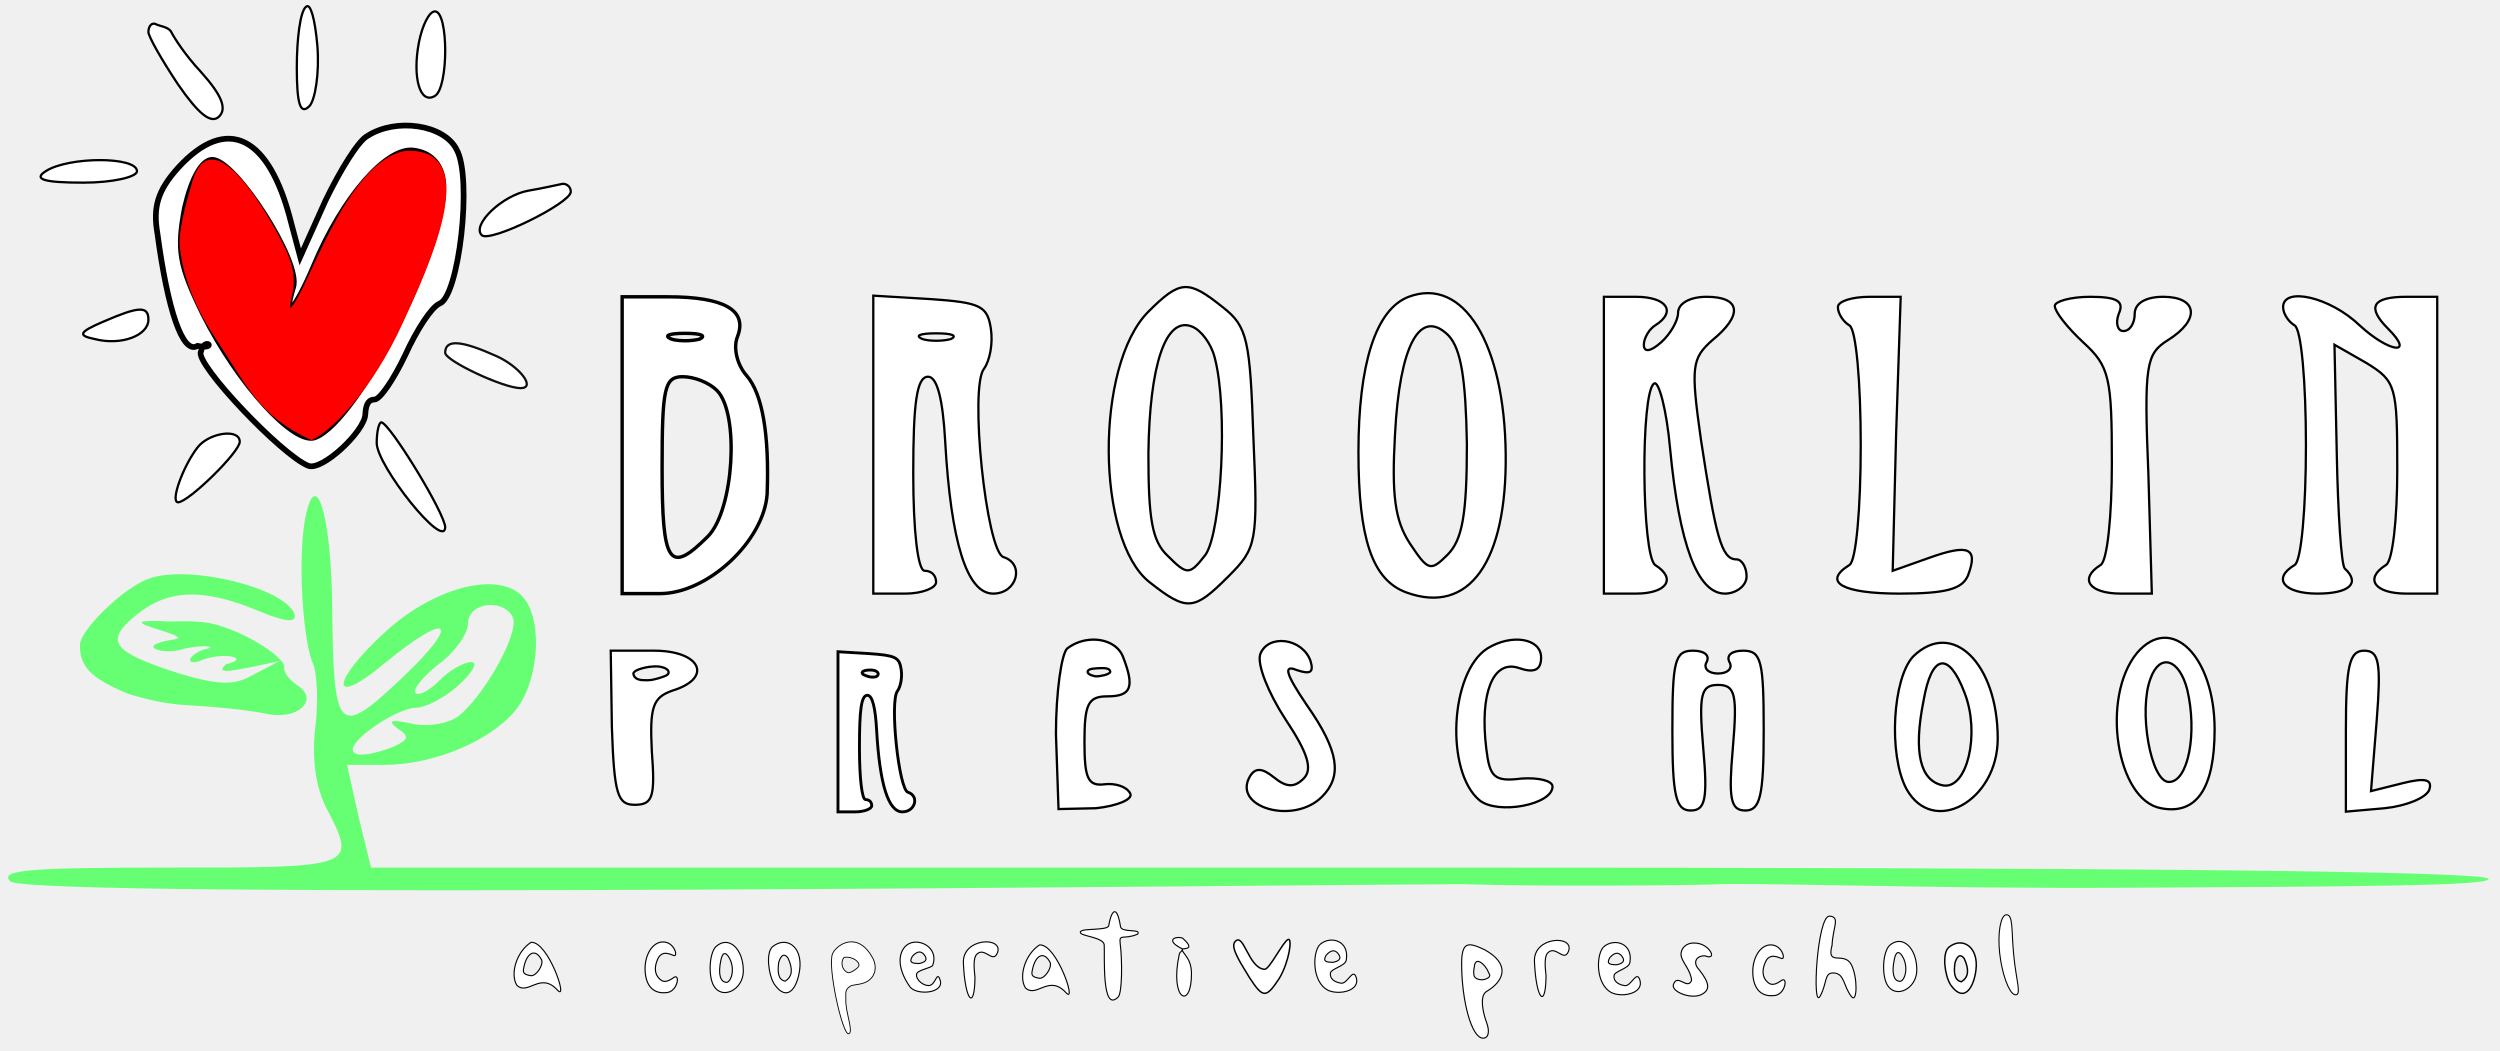
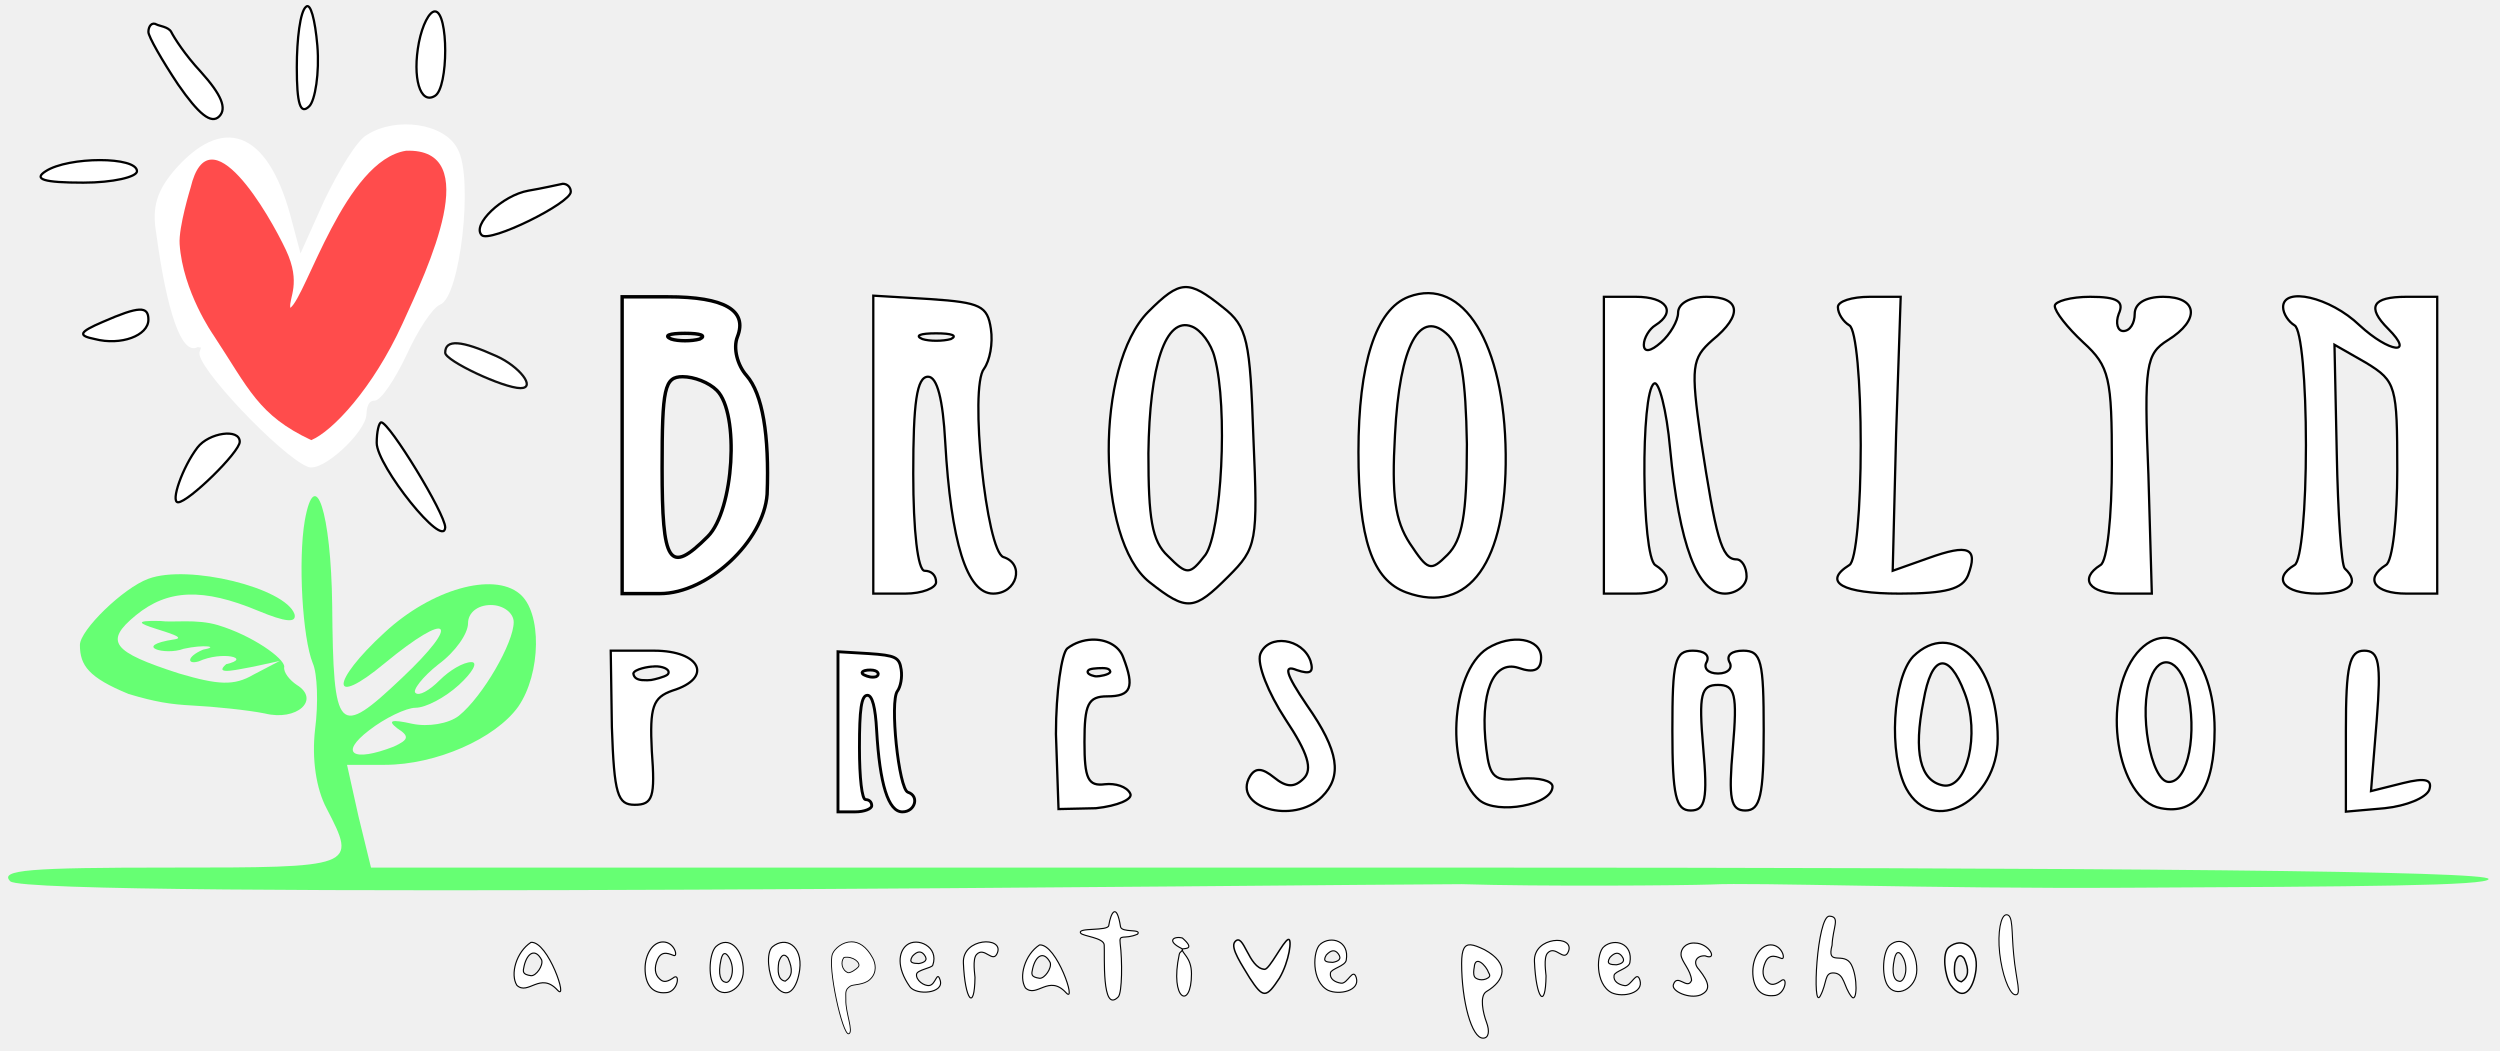
<svg xmlns="http://www.w3.org/2000/svg" version="1.0" width="219pt" height="92pt" viewBox="0 0 219 92" preserveAspectRatio="xMidYMid meet" id="svg3056">
  <defs id="defs3060">
    </defs>
  <g transform="translate(0,92) scale(0.1,-0.1)" fill="#000000" stroke="none" id="g3054">
-     <path d="m 322,801 c -8,-4 -24,-30 -37,-57 l -22,-49 -8,30 c -19,76 -56,95 -99,48 C 138,753 133.914,738.367 137.914,715.367 146.914,648.367 160,609 173,617 c 18.315,-3.677 6.473,8.996 3,-5 -6,-10 71,-91 94,-100 12,-5 49.349,30.014 50,45 0.456,10.5 4,13 8,13 5,0 17,18 27,39 10,22 23,42 30,45 17,6 29,110 15,135 -11,22 -53,28 -78,12 z m 66,-39 c 7,-49 -73,-210 -112,-225 -18,-7 -67,46 -98,108 -21,43 -23,56 -16,93 6,26 15,42 24,42 20,0 77.822,-89.36 70.822,-111.36 C 246.822,635.64 259,649 275,687 c 25,60 64,105 88,101 14,-2 23,-11 25,-26 z" id="path2958" style="fill:#ffffff;fill-opacity:1;stroke:#000000;stroke-opacity:1;stroke-width:5;stroke-dasharray:none" />
+     <path d="m 322,801 c -8,-4 -24,-30 -37,-57 l -22,-49 -8,30 c -19,76 -56,95 -99,48 C 138,753 133.914,738.367 137.914,715.367 146.914,648.367 160,609 173,617 c 18.315,-3.677 6.473,8.996 3,-5 -6,-10 71,-91 94,-100 12,-5 49.349,30.014 50,45 0.456,10.5 4,13 8,13 5,0 17,18 27,39 10,22 23,42 30,45 17,6 29,110 15,135 -11,22 -53,28 -78,12 z m 66,-39 c 7,-49 -73,-210 -112,-225 -18,-7 -67,46 -98,108 -21,43 -23,56 -16,93 6,26 15,42 24,42 20,0 77.822,-89.36 70.822,-111.36 C 246.822,635.64 259,649 275,687 c 25,60 64,105 88,101 14,-2 23,-11 25,-26 z" id="path2958" style="fill:#ffffff;fill-opacity:1;stroke:#ffffff;stroke-width:2;stroke-dasharray:none;stroke-opacity:1" />
    <path d="M1006 647 c-47 -47 -46 -200 1 -237 33 -26 39 -25 69 5 25 25 26 30 22 121 -3 86 -5 98 -27 115 -30 24 -37 24 -65 -4z m58 -40 c12 -44 6 -153 -8 -173 -14 -18 -16 -18 -33 -1 -14 13 -17 33 -17 90 1 77 15 120 38 111 8 -3 17 -15 20 -27z" id="path2964" style="stroke-width:2;stroke-dasharray:none;stroke:#000000;stroke-opacity:1;fill:#ffffff;fill-opacity:1" />
    <path d="M1234 660 c-29 -11 -44 -59 -44 -136 0 -76 12 -112 42 -123 55 -20 88 27 87 121 -1 97 -37 156 -85 138z m51 -129 c0 -62 -4 -84 -17 -97 -15 -15 -17 -14 -33 10 -13 20 -16 42 -13 95 4 79 22 112 47 87 11 -12 15 -38 16 -95z" id="path2966" style="stroke-width:2;stroke-dasharray:none;stroke:#000000;stroke-opacity:1;fill:#ffffff;fill-opacity:1" />
    <path d="M545 530 l0 -130 33 0 c42 0 91 46 94 87 2 52 -4 88 -18 104 -8 9 -12 24 -8 34 9 23 -11 35 -61 35 l-40 0 0 -130z m68 93 c-7 -2 -19 -2 -25 0 -7 3 -2 5 12 5 14 0 19 -2 13 -5z m15 -45 c20 -20 15 -105 -8 -128 -34 -34 -40 -24 -40 60 0 70 2 80 18 80 10 0 23 -5 30 -12z" id="path2968" style="stroke-width:3;stroke-dasharray:none;stroke:#000000;stroke-opacity:1;fill:#ffffff;fill-opacity:1" />
    <path d="M765 530 l0 -130 28 0 c15 0 27 5 27 10 0 6 -4 10 -10 10 -6 0 -10 35 -10 85 0 62 3 85 13 85 8 0 13 -20 15 -57 5 -88 19 -133 42 -133 21 0 28 26 9 32 -15 5 -30 149 -17 165 5 7 8 22 6 35 -3 20 -9 23 -53 26 l-50 3 0 -131z m68 93 c-7 -2 -19 -2 -25 0 -7 3 -2 5 12 5 14 0 19 -2 13 -5z" id="path2970" style="stroke-width:2;stroke-dasharray:none;stroke:#000000;stroke-opacity:1;fill:#ffffff;fill-opacity:1" />
    <path d="m 734.071,278.675 v -69.871 h 15.049 c 8.062,0 14.512,2.687 14.512,5.375 0,3.225 -2.15,5.375 -5.375,5.375 -3.225,0 -5.375,18.811 -5.375,45.685 0,33.323 1.612,45.685 6.987,45.685 4.3,0 6.987,-10.749 8.062,-30.636 2.687,-47.297 10.212,-71.483 22.574,-71.483 11.287,0 15.049,13.974 4.837,17.199 -8.062,2.687 -16.124,80.083 -9.137,88.682 2.687,3.762 4.3,11.824 3.225,18.811 -1.612,10.749 -4.837,12.362 -28.486,13.974 l -26.873,1.612 z m 33.503,48.574 c -3.762,-1.075 -7.402,0.017 -10.392,1.41 -3.762,1.612 -2.369,4.418 5.156,4.418 7.525,0 8.461,-4.216 5.236,-5.828 z" id="path2970-3" style="stroke-width:2.54;stroke-dasharray:none;stroke:#000000;stroke-opacity:1;fill:#ffffff;fill-opacity:1" />
    <path d="M1405 530 l0 -130 28 0 c27 0 36 13 17 25 -12 8 -13 152 -1 159 4 3 11 -23 14 -57 8 -84 24 -127 48 -127 10 0 19 7 19 15 0 8 -4 15 -9 15 -13 0 -18 20 -31 105 -9 64 -8 71 10 87 27 22 25 38 -5 38 -15 0 -25 -6 -25 -14 0 -7 -7 -19 -15 -26 -9 -8 -15 -9 -15 -2 0 6 5 14 10 17 19 12 10 25 -17 25 l-28 0 0 -130z" id="path2972" style="stroke-width:2;stroke-dasharray:none;stroke:#000000;stroke-opacity:1;fill:#ffffff;fill-opacity:1" />
    <path d="M1610 651 c0 -6 5 -13 10 -16 6 -3 10 -50 10 -105 0 -55 -4 -102 -10 -105 -24 -15 -6 -25 44 -25 41 0 55 4 60 16 9 24 1 28 -35 15 l-31 -11 3 120 4 120 -27 0 c-16 0 -28 -4 -28 -9z" id="path2974" style="stroke-width:2;stroke-dasharray:none;stroke:#000000;stroke-opacity:1;fill:#ffffff;fill-opacity:1" />
    <path d="M1800 652 c0 -5 11 -19 25 -32 23 -21 25 -31 25 -106 0 -46 -4 -86 -10 -89 -19 -12 -10 -25 18 -25 l27 0 -3 104 c-4 97 -2 106 17 118 29 18 26 38 -4 38 -16 0 -25 -6 -25 -15 0 -8 -4 -15 -10 -15 -5 0 -7 7 -4 15 5 11 -1 15 -25 15 -17 0 -31 -4 -31 -8z" id="path2976" style="stroke-width:2;stroke-dasharray:none;stroke:#000000;stroke-opacity:1;fill:#ffffff;fill-opacity:1" />
    <path d="M2000 651 c0 -6 5 -13 10 -16 6 -3 10 -50 10 -105 0 -55 -4 -102 -10 -105 -20 -12 -9 -25 20 -25 28 0 38 9 24 22 -3 3 -6 49 -7 101 l-2 95 28 -16 c26 -16 27 -20 27 -94 0 -42 -4 -80 -10 -83 -19 -12 -10 -25 18 -25 l27 0 0 130 0 130 -27 0 c-30 0 -35 -9 -16 -28 24 -24 1 -21 -25 3 -26 25 -67 34 -67 16z" id="path2978" style="stroke-width:2;stroke-dasharray:none;stroke:#000000;stroke-opacity:1;fill:#ffffff;fill-opacity:1" />
    <g id="g3587" style="mix-blend-mode:normal;fill:#000000;fill-opacity:1;stroke:#ffffff;stroke-width:2;stroke-linecap:butt;stroke-linejoin:miter;stroke-miterlimit:2;stroke-dasharray:none;stroke-opacity:1;paint-order:markers fill stroke;stroke-dashoffset:0">
      <path d="m 268,914 c -5,-4 -8,-28 -8,-53 0,-32 3,-42 11,-34 5,5 9,29 7,53 -2,23 -6,38 -10,34 z" id="path2952" style="fill:#ffffff;fill-opacity:1;stroke:#000000;stroke-width:2;stroke-linecap:butt;stroke-linejoin:miter;stroke-miterlimit:2;stroke-dasharray:none;stroke-opacity:1;paint-order:markers fill stroke;stroke-dashoffset:0" />
      <path d="m 367,883 c -6,-31 1,-55 14,-47 12,7 12,74 0,74 -5,0 -11,-12 -14,-27 z" id="path2954" style="fill:#ffffff;fill-opacity:1;stroke:#000000;stroke-width:2;stroke-linecap:butt;stroke-linejoin:miter;stroke-miterlimit:2;stroke-dasharray:none;stroke-opacity:1;paint-order:markers fill stroke;stroke-dashoffset:0" />
      <path d="m 130,892 c 0,-4 12,-25 26,-46 18,-26 29,-35 36,-28 7,7 2,19 -16,39 -14,15 -23.456,29.953 -26,35 -2.25,4.465 -10.816,5.337 -12.712,6.487 C 133.012,901.079 130,897 130,892 Z" id="path2956" style="fill:#ffffff;fill-opacity:1;stroke:#000000;stroke-width:2;stroke-linecap:butt;stroke-linejoin:miter;stroke-miterlimit:2;stroke-dasharray:none;stroke-dashoffset:0;stroke-opacity:1;paint-order:markers fill stroke" />
      <path d="m 40,770 c -11,-7 -2,-10 33,-10 26,0 47,5 47,10 0,13 -60,13 -80,0 z" id="path2960" style="fill:#ffffff;fill-opacity:1;stroke:#000000;stroke-width:2;stroke-linecap:butt;stroke-linejoin:miter;stroke-miterlimit:2;stroke-dasharray:none;stroke-opacity:1;paint-order:markers fill stroke;stroke-dashoffset:0" />
      <path d="m 463,753 c -23,-4 -50,-30 -41,-39 7,-7 78,28 78,38 0,4 -3,7 -7,7 -5,-1 -18,-4 -30,-6 z" id="path2962" style="fill:#ffffff;fill-opacity:1;stroke:#000000;stroke-width:2;stroke-linecap:butt;stroke-linejoin:miter;stroke-miterlimit:2;stroke-dasharray:none;stroke-opacity:1;paint-order:markers fill stroke;stroke-dashoffset:0" />
      <path d="m 90,638 c -21,-9 -22,-12 -7,-15 23,-6 47,3 47,17 0,12 -8,12 -40,-2 z" id="path2980" style="fill:#ffffff;fill-opacity:1;stroke:#000000;stroke-width:2;stroke-linecap:butt;stroke-linejoin:miter;stroke-miterlimit:2;stroke-dasharray:none;stroke-opacity:1;paint-order:markers fill stroke;stroke-dashoffset:0" />
      <path d="m 390,611 c 0,-7 51,-31 66,-31 14,0 -1,19 -21,28 -31,14 -45,15 -45,3 z" id="path2982" style="fill:#ffffff;fill-opacity:1;stroke:#0f0f0f;stroke-width:2;stroke-linecap:butt;stroke-linejoin:miter;stroke-miterlimit:2;stroke-dasharray:none;stroke-opacity:1;paint-order:markers fill stroke;stroke-dashoffset:0" />
      <path d="m 330,532 c 0,-20 59,-94 60,-74 0,12 -49,92 -56,92 -2,0 -4,-8 -4,-18 z" id="path2984" style="fill:#ffffff;fill-opacity:1;stroke:#000000;stroke-width:2;stroke-linecap:butt;stroke-linejoin:miter;stroke-miterlimit:2;stroke-dasharray:none;stroke-opacity:1;paint-order:markers fill stroke;stroke-dashoffset:0" />
      <path d="m 173,528 c -13,-17 -24,-48 -17,-48 9,0 54,44 54,53 0,12 -27,8 -37,-5 z" id="path2986" style="fill:#ffffff;fill-opacity:1;stroke:#000000;stroke-width:2;stroke-linecap:butt;stroke-linejoin:miter;stroke-miterlimit:2;stroke-dasharray:none;stroke-opacity:1;paint-order:markers fill stroke;stroke-dashoffset:0" />
    </g>
    <path d="m 267,464 c -6,-35 -2,-103 7,-125 4,-9 5,-35 2,-58 -3,-26 1,-52 10,-69 27,-52 26,-52 -138,-52 -122,0 -149,-2 -139,-12 15,-16 1153.73,-2.77 1271.564,-2.527 67.827,-2.157 194.974,-1.157 218.35,-0.298 39,2 189.086,-3.84 364.086,-2.84 204,1 317,1.665 317,7.665 0,7 -316,10 -928,10 H 325 l -11,45 -10,45 h 33 c 45,0 97,23 117,51 20,29 21,83 1,99 -23,19 -77,4 -118,-34 -48,-44 -48,-67 0,-27 57,47 68,37 15,-13 -56,-53 -60,-49 -61,64 -1,81 -15,124 -24,74 z m 183,-89 c 0,-18 -27,-65 -48,-82 -9,-7 -27,-10 -41,-7 -18,4 -22,3 -13,-4 11,-7 10,-10 -3,-16 -36,-14 -48,-6 -22,14 14,11 33,20 41,20 9,0 26,9 38,20 12,11 17,20 11,20 -7,0 -19,-7 -28,-16 -9,-9 -18,-14 -21,-11 -3,2 6,14 20,25 15,11 26,27 26,36 0,9 8,16 20,16 11,0 20,-7 20,-15 z" id="path2988" style="fill:#66ff73;fill-opacity:1" />
    <path d="M 130,413 C 108,405 70,368 70,355 70,337 77.718,326.426 112.654,312.069 136.139,305.041 149.355,302.995 168,302 c 20,-1 49,-4 64,-7 28,-7 49,12 28,25 -6,4 -12,11 -11,16 0,7.405 -28.097,27.382 -58.163,36.408 -18.659,5.602 -39.874,2.064 -50.156,3.6 -49.888,1.319 31.696,-13.146 12.355,-16.057 -38.182,-5.745 -8.523,-14.5 7.864,-8.291 17.708,3.966 32.067,1.887 16.998,-0.737 -14.705,-6.25 -14.182,-13.45 -3.708,-10.245 20.379,9.302 46.993,2.733 23.98,-2.475 C 185.954,327.713 210,334 222,336 l 23,5 -23,-12 c -17,-10 -31,-9 -65,1 -59,19 -66,28 -38,51 28,23 59,24 107,4 24,-10 34,-11 32,-3 -8,23 -93,44 -128,31 z" id="path2992" style="fill:#66ff73;fill-opacity:1" />
    <path id="path2994" style="stroke-width:2.03;stroke-dasharray:none;stroke:#000000;stroke-opacity:1;fill:#ffffff;fill-opacity:1" d="m 956.396,359.668 c -7.377,-0.305 -15.026,-2.786 -21.401,-7.661 -5,-4 -9.99,-38 -9.99,-75 L 927.261,211.265 960,211.997 c 19,2 33,8.008 30,13.008 -3,6 -13.002,8.998 -22.002,7.998 -15,-2 -18.003,5.002 -18.003,37.002 0,33 3.01,39.99 20.01,39.99 21,0 23.989,7.999 13.989,33.999 -3.75,10.625 -15.303,16.182 -27.598,15.674 z m 5.469,-25.023 c 5.831,0.238 10.226,0.273 10.765,-3.064 -0.427,-2.747 -10.208,-4.144 -11.832,-4.053 -1.898,-0.185 -7.924,1.419 -8.071,3.795 0.276,2.351 2.783,2.91 9.137,3.321 z" />
    <path d="M1104 347 c-3 -9 7 -34 22 -57 20 -30 24 -44 16 -52 -8 -8 -15 -8 -26 1 -10 8 -16 9 -21 1 -16 -27 38 -43 63 -18 18 18 15 40 -13 80 -19 28 -21 36 -9 31 12 -4 15 -2 12 8 -7 20 -37 24 -44 6z" id="path2996" style="stroke-width:2;stroke-dasharray:none;stroke:#000000;stroke-opacity:1;fill:#ffffff;fill-opacity:1" />
    <path d="M1303 352 c-33 -21 -37 -108 -7 -133 16 -13 64 -4 64 12 0 5 -12 8 -27 7 -24 -3 -28 1 -31 26 -6 49 6 78 28 71 14 -5 20 -2 20 9 0 17 -26 21 -47 8z" id="path2998" style="stroke-width:2;stroke-dasharray:none;stroke:#000000;stroke-opacity:1;fill:#ffffff;fill-opacity:1" />
    <path d="M1676 345 c-18 -19 -22 -86 -6 -116 23 -42 80 -11 80 44 0 66 -40 105 -74 72z m45 -32 c14 -36 2 -85 -19 -81 -20 4 -26 29 -17 74 7 41 22 44 36 7z" id="path3000" style="stroke-width:2;stroke-dasharray:none;stroke:#000000;stroke-opacity:1;fill:#ffffff;fill-opacity:1" />
    <path d="M1872 348 c-32 -39 -18 -129 21 -136 31 -6 47 17 47 69 0 64 -38 102 -68 67z m44 -32 c9 -38 1 -81 -16 -81 -16 0 -27 63 -16 91 8 22 25 17 32 -10z" id="path3002" style="stroke-width:2;stroke-dasharray:none;stroke:#000000;stroke-opacity:1;fill:#ffffff;fill-opacity:1" />
    <path id="path3004" d="m 535.005,350 0.996,-67.002 C 538.001,223.998 540.996,215 555.996,215 c 16,0 18,7.007 15,47.007 -2,39 1.003,46.998 18.003,52.998 C 624.999,326.005 614.003,350 573.003,350 Z m 36.795,-13.916 c 4.977,0.763 13.103,-0.887 13.822,-4.421 0.484,-2.443 -1.4,-3.605 -8.155,-5.654 -6.253,-1.662 -7.422,-2.229 -15.228,-1.769 -4.078,0.482 -6.855,1.908 -7.428,5.703 0.676,3.98 13.975,6.207 16.99,6.141 z" style="stroke-width:2;stroke-dasharray:none;stroke:#000000;stroke-opacity:1;fill:#ffffff;fill-opacity:1" />
    <path d="M1465 280 c0 -57 3 -70 16 -70 13 0 15 10 11 55 -4 47 -2 55 13 55 15 0 17 -8 13 -55 -4 -45 -2 -55 11 -55 13 0 16 13 16 70 0 61 -2 70 -18 70 -10 0 -15 -4 -12 -10 3 -5 -1 -10 -10 -10 -9 0 -13 5 -10 10 3 6 -2 10 -12 10 -16 0 -18 -9 -18 -70z" id="path3008" style="stroke-width:2;stroke-dasharray:none;stroke:#000000;stroke-opacity:1;fill:#ffffff;fill-opacity:1" />
    <path d="M2055 280 l0 -71 34 3 c19 2 36 9 39 16 3 9 -3 11 -23 6 l-28 -7 5 62 c4 51 2 61 -11 61 -13 0 -16 -13 -16 -70z" id="path3010" style="stroke-width:2;stroke-dasharray:none;stroke:#000000;stroke-opacity:1;fill:#ffffff;fill-opacity:1" />
    <path d="m 1602.658,117.454 c -10.947,0.644 -15.578,-83.967 -8.061,-69.842 6.197,11.646 3.2,20.726 12.04,20.068 9.368,-0.697 8.23,-11.841 15.211,-20.663 5.157,-6.517 5.647,17.225 -0.156,28.066 -6.37,11.901 -22.011,-2.281 -16.793,16.931 0.633,15.578 7.442,24.87 -2.242,25.441 z" id="path3012" style="stroke-width:0.995;stroke:#000000;stroke-opacity:0.983;fill:#ffffff;fill-opacity:1" />
    <path d="m 1751.704,85.069 c 2,-18.169 8,-34.522 13,-36.339 7,-1.817 1.271,12.422 -0.729,35.133 -2,19.986 -0.271,34.818 -6.271,34.818 -5,0 -8,-15.444 -6,-33.613 z" id="path3014" style="stroke-width:0.953;stroke:#000000;stroke-opacity:0.983;fill:#ffffff;fill-opacity:1" />
    <path d="m 1035.729,88.8 c -0.01,-2.92 -2.079,-1.952 -2.723,-4.933 -8.659,-40.057 10.724,-49.098 10.724,-16.953 0,15 -8.901,17.836 -7.901,21.836 2.313,0.542 11.331,-0.484 -0.026,9.523 -7.056,1.916 -15.025,-2.227 -0.074,-9.473 z" id="path3016" style="stroke:#000000;stroke-opacity:0.983;fill:#ffffff;fill-opacity:1" />
    <path d="m 843.924,76.532 c 1.377,-32.971 9.815,-42.803 10.163,-12.715 -0.034,2.131 -2.428,15.971 1.378,20.044 6.99,7.48 14.332,-8.581 18.265,1.473 5.656,14.457 -30.734,13.419 -29.806,-8.802 z" id="path3020" style="stroke:#000000;stroke-opacity:0.983;fill:#ffffff;fill-opacity:1" />
    <path d="m 971.287,109.307 c -0.429,-5.327 -28.304,-1.464 -24.558,-6.806 1.827,-2.604 20.118,-3.892 20.558,-10.209 0.618,-8.866 -2.474,-60.627 12.267,-45.619 3.51,3.574 3.647,31.837 1.729,46.786 -1.181,9.202 3.232,2.994 15.241,8.225 4.008,4.933 -14.057,0.965 -14.944,6.531 -3.478,21.841 -8.511,12.297 -10.293,1.092 z" id="path3022" style="stroke-width:1;stroke-dasharray:none;stroke:#000000;stroke-opacity:0.983;fill:#ffffff;fill-opacity:1" />
    <g id="g10472" transform="translate(40.73579,0.6679344)" style="stroke:#000000;stroke-opacity:0.983;fill:#ffffff;fill-opacity:1">
      <path id="path3024" d="m 1247.492,91.666 c -5.21,0.278 -7.837,-3.745 -7.837,-16.245 0,-33 8.75,-65.508 18.75,-65.508 5,0 6.003,6.004 3.003,14.004 -3,8 -6.22,22.704 -0.22,26.704 17,10 20.477,24.797 -1.523,36.797 -4.984,2.364 -9.047,4.081 -12.173,4.248 z m 15.917,-24.619 c 1.819,-2.838 0.192,-3.652 -0.493,-4.283 -5.02,-3.402 -11.085,-1.077 -11.987,0.998 -1.139,2.127 -0.741,5.476 -0.204,8.379 0.776,10.905 10.374,1.606 12.684,-5.094 z" style="stroke:#000000;stroke-opacity:0.983;fill:#ffffff;fill-opacity:1" />
    </g>
    <path d="m 565.089,71.547 c 0,-13.502 6,-22.17 18,-21.132 11,0 13.362,18.832 6.28,12.672 -6.608,-4.505 -9.255,-2.63 -11.253,-0.904 -4.677,4.039 -5.165,10.33 -2.073,17.408 3.855,8.824 11.471,4.183 14.292,3.356 3.802,-1.114 0.512,11.907 -9.537,11.907 -9,0 -15.709,-10.844 -15.709,-23.307 z" id="path3030" style="stroke-width:1.019;stroke:#000000;stroke-opacity:0.983;fill:#ffffff;fill-opacity:1" />
    <g id="g9274" transform="translate(11.15936,14.42102)" style="stroke:#000000;stroke-opacity:0.983;fill:#ffffff;fill-opacity:1">
      <path id="path3018" style="stroke-width:0.786;stroke:#000000;stroke-opacity:0.983;fill:#ffffff;fill-opacity:1" d="m 734.768,80.55 c -7.831,0.027 -14.559,-5.844 -16.538,-10.283 -4.927,-10.522 8.714,-72.16 14.136,-70.269 4.445,1.551 -2.987,18.992 -2.578,29.736 0.213,5.586 -1.325,8.769 4.131,12.114 2.339,1.434 11.526,0.82 16.787,5.522 7.116,6.36 4.874,14.813 2.622,18.984 -5.713,10.583 -12.469,14.173 -18.56,14.194 z m 6.14,-21.747 c -1.93,-2.423 -6.997,-5.671 -9.161,-5.313 -5.576,2.168 -6.782,9.536 -3.571,13.364 7.921,1.412 14.846,-4.652 12.732,-8.051 z" />
    </g>
    <path d="M 910.598,92.222 C 897.647,83.738 892.243,64.222 898.266,54.593 c 9.879,-9.218 20.485,12.29 35.574,-4.202 9.898,-10.818 -8.175,43.145 -23.242,41.831 z m 9.37,-15.406 c 1.61,-4.819 -4.807,-14.144 -9.31,-13.791 -7.785,1.133 -7.206,3.506 -6.03,8.598 2.725,11.618 9.891,15.677 15.34,5.193 z" id="path3000-6-3" style="fill:#ffffff;fill-opacity:1;stroke-width:1;stroke:#000000;stroke-opacity:0.983;stroke-dasharray:none" />
    <path d="m 1081.73,94.928 c -4.314,-5.161 6.52,-20.649 13.04,-31.661 11.736,-17.895 14.344,-17.895 26.081,0 8.448,14.369 11.418,35.162 7.594,33.784 -4.332,-1.561 -16.379,-26.386 -20.642,-26.157 -14.326,0.772 -18.279,33.36 -26.073,24.034 z" id="path3040" style="stroke-width:1.34;stroke:#000000;stroke-opacity:0.983;fill:#ffffff;fill-opacity:1" />
    <path d="m 1481.829,61.226 c -3.593,-9.073 -12.491,6.648 -15.953,-3.779 -1.924,-5.796 14.047,-12.777 23.762,-9.048 9,4.095 8.092,10.398 -1.274,22.225 -6.137,6.481 -2.02,12.494 5.317,12.055 11.483,-4.682 3.903,11.194 -9.097,11.194 -7.92,0.48 -12.386,-5.189 -11.996,-10.399 0.442,-5.91 8.479,-12.998 9.241,-22.247 z" id="path3046" style="stroke-width:1.012;stroke:#000000;stroke-opacity:0.983;fill:#ffffff;fill-opacity:1" />
    <path d="m 627.247,90.879 c -5.814,-5.663 -7.107,-25.631 -1.938,-34.573 7.43,-12.518 25.842,-3.278 25.842,13.114 0,19.671 -12.921,31.294 -23.904,21.459 z m 12.49,-11.712 c 4.522,-10.729 -0.366,-20.84 -4.056,-19.647 -4.289,0.666 -7.02,6.324 -4.113,19.736 1.555,7.399 4.851,6.999 8.169,-0.089 z" id="path3000-6" style="stroke-width:1;stroke:#000000;stroke-opacity:0.983;stroke-dasharray:none;fill:#ffffff;fill-opacity:1" />
    <path d="m 676.642,90.585 c -5.814,-5.257 -3.552,-24.396 1.616,-32.696 11.809,-16.828 20.342,-2.623 22.288,12.776 2.616,20.704 -12.202,29.656 -23.904,19.921 z m 13.625,-9.74 c 4.522,-9.96 3.848,-16.337 -2.408,-20.353 -6.461,1.107 -6.844,8.571 -5.646,16.73 1.925,5.808 4.513,8.227 8.054,3.623 z" id="path3000-6-6" style="fill:#ffffff;fill-opacity:1;stroke-width:1;stroke:#000000;stroke-opacity:0.983;stroke-dasharray:none" />
    <path d="m 794.144,91.962 c -6.887,-5.687 -9.194,-19.118 2.941,-36.388 5.822,-7.798 30.085,-5.832 26.529,5.641 -2.848,9.191 -3.679,-3.538 -9.368,-4.489 -4.674,-0.781 -12.225,4.676 -11.327,9.951 0.638,3.744 13.292,5.297 14.185,7.805 5.751,16.15 -13.623,25.079 -22.96,17.48 z m 15.582,-8.45 c 3.72,-4.828 -0.267,-6.804 -4.786,-7.579 -4.969,0.183 -9.34,0.371 -5.675,6.413 4.166,4.552 7.636,4.871 10.461,1.166 z" id="path3000-6-3-7" style="fill:#ffffff;fill-opacity:1;stroke-width:1;stroke:#000000;stroke-opacity:0.983;stroke-dasharray:none" />
    <path d="m 465.118,94.49 c -12.951,-8.484 -18.355,-28 -12.331,-37.629 9.879,-9.218 20.485,12.29 35.574,-4.202 9.898,-10.818 -8.175,43.145 -23.242,41.831 z m 9.37,-15.406 c 1.61,-4.819 -4.807,-14.144 -9.31,-13.791 -7.785,1.133 -7.206,3.506 -6.03,8.598 2.725,11.618 9.891,15.677 15.34,5.193 z" id="path3000-6-3-72" style="fill:#ffffff;fill-opacity:1;stroke-width:1;stroke:#000000;stroke-opacity:0.983;stroke-dasharray:none" />
    <path d="m 1156.695,93 c -6.887,-5.687 -8.083,-32.981 6.73,-40.533 9.827,-4.433 28.216,-0.346 24.661,11.126 -2.849,9.191 -7.546,-5.674 -13.259,-4.875 -5.331,0.746 -10.255,3.721 -9.357,8.996 0.637,3.744 12.895,5.937 13.829,11.143 3.027,16.875 -13.267,21.741 -22.604,14.142 z m 15.582,-8.45 c 3.72,-4.828 -0.267,-6.804 -4.786,-7.579 -4.969,0.183 -9.34,0.371 -5.675,6.413 4.166,4.552 7.636,4.871 10.461,1.166 z" id="path3000-6-3-7-6" style="fill:#ffffff;fill-opacity:1;stroke-width:1;stroke:#000000;stroke-opacity:0.983;stroke-dasharray:none" />
    <path d="m 1344.17,77.815 c 1.377,-32.971 9.815,-42.803 10.163,-12.715 -0.034,2.131 -2.428,15.971 1.378,20.044 6.99,7.48 14.332,-8.581 18.265,1.473 5.656,14.457 -30.734,13.419 -29.806,-8.802 z" id="path3020-5" style="stroke:#000000;stroke-opacity:0.983;fill:#ffffff;fill-opacity:1" />
    <path d="m 1405.157,90.865 c -6.887,-5.687 -8.083,-32.981 6.73,-40.533 9.827,-4.433 28.216,-0.346 24.661,11.126 -2.849,9.191 -7.546,-5.674 -13.259,-4.875 -5.331,0.746 -10.255,3.721 -9.357,8.996 0.637,3.744 12.895,5.937 13.829,11.143 3.027,16.875 -13.267,21.741 -22.604,14.142 z m 15.582,-8.45 c 3.72,-4.828 -0.267,-6.804 -4.786,-7.579 -4.969,0.183 -9.34,0.371 -5.675,6.413 4.166,4.552 7.636,4.871 10.461,1.166 z" id="path3000-6-3-7-6-9" style="fill:#ffffff;fill-opacity:1;stroke-width:1;stroke:#000000;stroke-opacity:0.983;stroke-dasharray:none" />
    <path d="m 1535.434,68.957 c 0,-13.502 6,-22.17 18,-21.132 11,0 13.362,18.832 6.28,12.672 -6.608,-4.505 -9.255,-2.63 -11.253,-0.904 -4.677,4.039 -5.165,10.33 -2.073,17.408 3.855,8.824 11.471,4.183 14.293,3.356 3.801,-1.114 0.512,11.907 -9.537,11.907 -9,0 -15.709,-10.844 -15.709,-23.307 z" id="path3030-0" style="stroke-width:1.019;stroke:#000000;stroke-opacity:0.983;fill:#ffffff;fill-opacity:1" />
    <path d="m 1655.212,91.754 c -5.814,-5.663 -7.106,-25.631 -1.938,-34.573 7.43,-12.518 25.842,-3.278 25.842,13.114 0,19.671 -12.921,31.294 -23.904,21.459 z m 12.49,-11.712 c 4.522,-10.729 -0.366,-20.84 -4.056,-19.647 -4.289,0.666 -7.02,6.324 -4.113,19.736 1.555,7.399 4.851,6.999 8.169,-0.089 z" id="path3000-6-8" style="stroke-width:1;stroke:#000000;stroke-opacity:0.983;stroke-dasharray:none;fill:#ffffff;fill-opacity:1" />
    <path d="m 1707.028,90.079 c -5.814,-5.257 -3.552,-24.396 1.616,-32.696 11.809,-16.828 20.342,-2.623 22.288,12.776 2.616,20.704 -12.202,29.656 -23.904,19.921 z m 13.625,-9.74 c 4.522,-9.96 3.848,-16.337 -2.408,-20.353 -6.46,1.107 -6.844,8.571 -5.646,16.73 1.925,5.808 4.513,8.227 8.054,3.623 z" id="path3000-6-6-5" style="fill:#ffffff;fill-opacity:1;stroke-width:1.3;stroke:#000000;stroke-opacity:0.983;stroke-dasharray:none" />
-     <g id="rect1173" transform="scale(1,-1)">
-       <path style="color:#000000;fill:#ff0000;fill-opacity:1;stroke-width:21.5;stroke-miterlimit:2;-inkscape-stroke:none;paint-order:markers fill stroke" d="m 166.974,-755.604 c 16.248,-68.245 69.055,23.842 83.555,54.734 13.677,29.138 2.328,41.856 3.778,50.579 13.981,-10.147 48.095,-129.402 101.402,-137.654 69.131,-2.479 19.215,102.624 -3.214,151.631 -25.941,56.681 -61.225,94.052 -79.833,101.862 -46.454,-21.802 -54.625,-44.911 -85.76,-92.094 0,0 -26.71,-37.953 -29.55,-79.656 -1.014,-14.89 9.622,-49.402 9.622,-49.402 z" id="path1906" />
+     <g id="rect1173" transform="scale(1,-1)" style="stroke:none;stroke-opacity:0;stroke-width:0;stroke-dasharray:none">
+       <path style="color:#000000;fill:#ff4c4c;fill-opacity:1;stroke-width:0;stroke-miterlimit:2;paint-order:markers fill stroke;stroke:none;stroke-opacity:0;stroke-dasharray:none" d="m 166.974,-755.604 c 16.248,-68.245 69.055,23.842 83.555,54.734 13.677,29.138 2.328,41.856 3.778,50.579 13.981,-10.147 48.095,-129.402 101.402,-137.654 69.131,-2.479 19.215,102.624 -3.214,151.631 -25.941,56.681 -61.225,94.052 -79.833,101.862 -46.454,-21.802 -54.625,-44.911 -85.76,-92.094 0,0 -26.71,-37.953 -29.55,-79.656 -1.014,-14.89 9.622,-49.402 9.622,-49.402 z" id="path1906" />
    </g>
  </g>
</svg>
